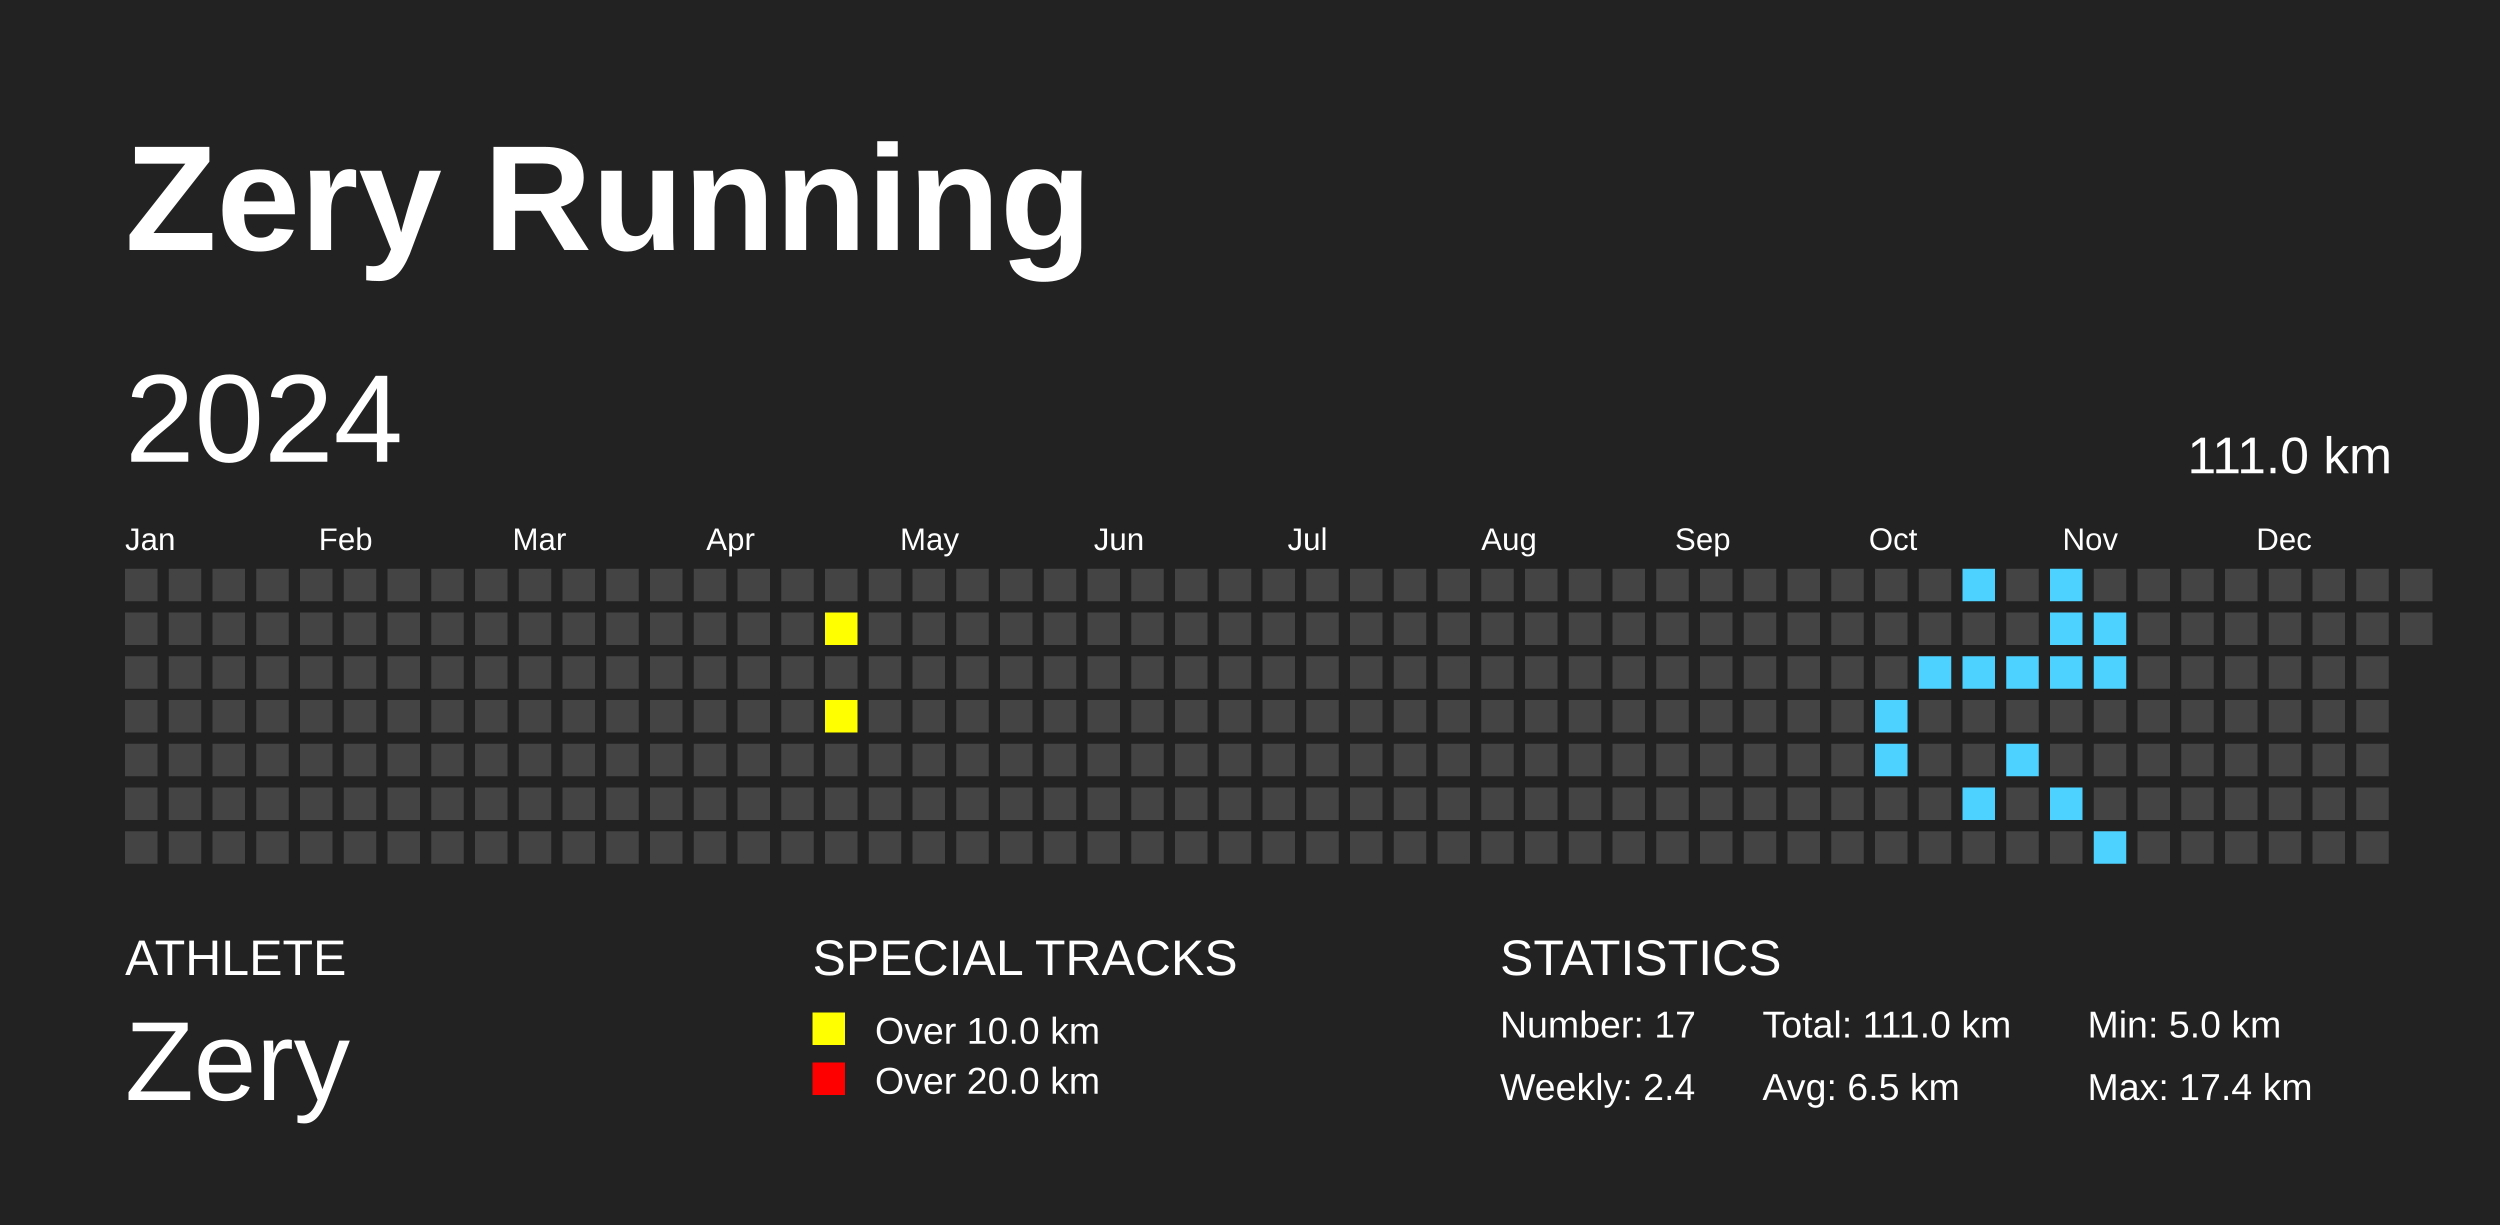
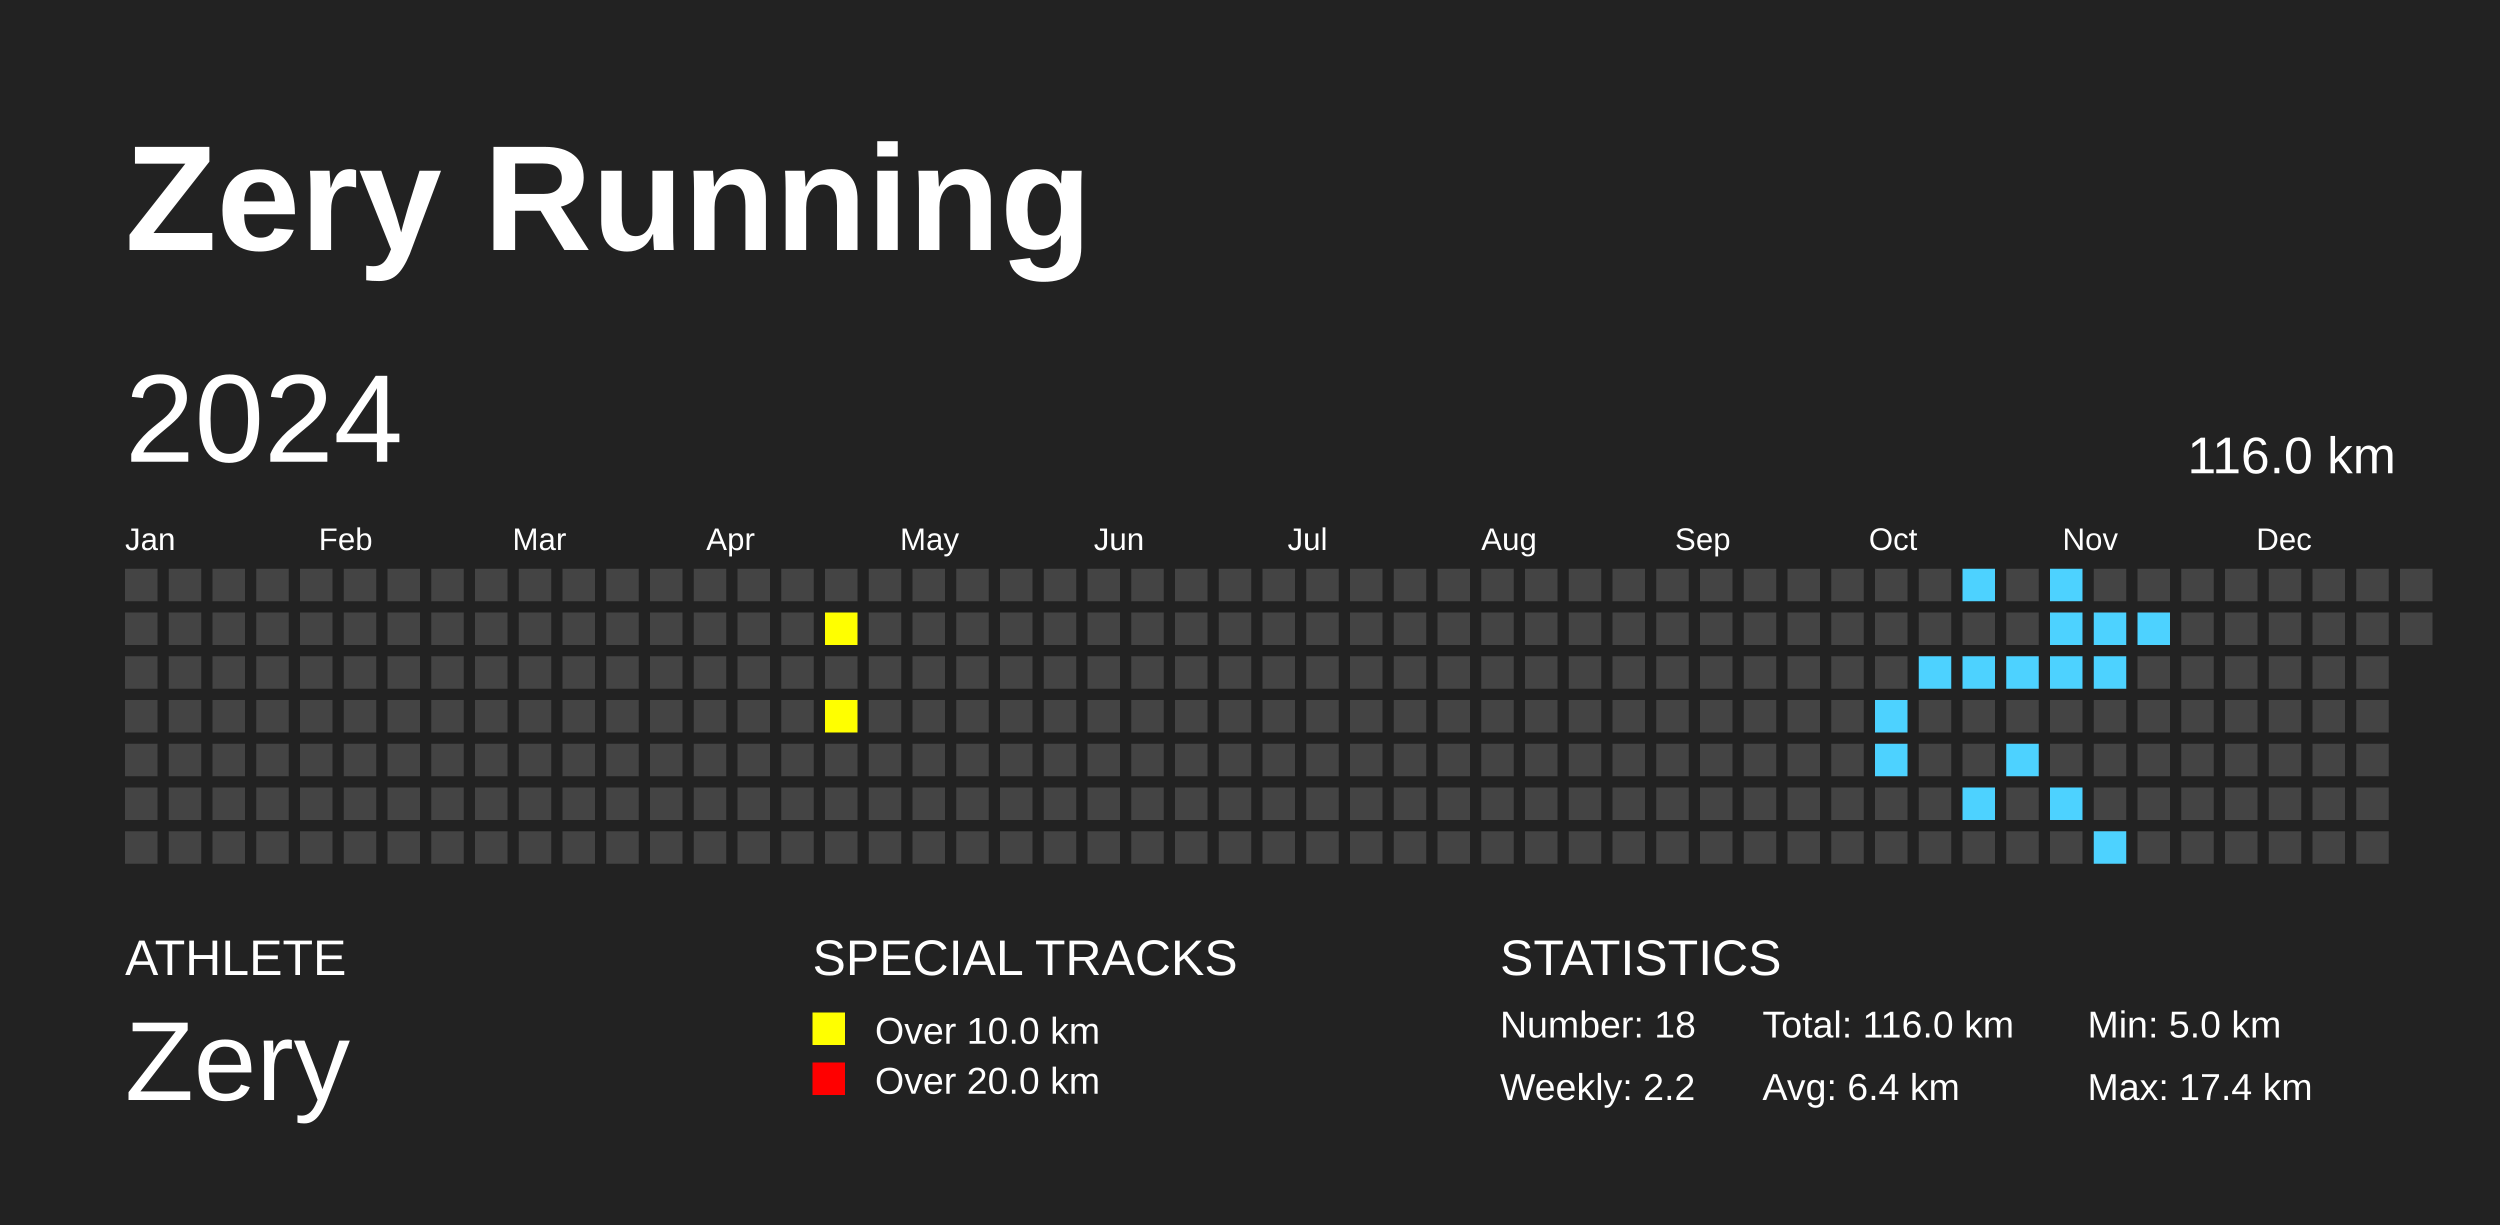
<svg xmlns="http://www.w3.org/2000/svg" baseProfile="full" height="98mm" version="1.1" viewBox="0,0,200,98" width="200mm">
  <defs />
  <rect fill="#222222" height="98" width="200" x="0" y="0" />
  <text fill="#FFFFFF" style="font-size:12px; font-family:Arial; font-weight:bold;" x="10" y="20">Zery Running</text>
  <text fill="#FFFFFF" style="font-size:4px; font-family:Arial" x="10" y="78">ATHLETE</text>
  <text fill="#FFFFFF" style="font-size:9px; font-family:Arial" x="10" y="88">Zery</text>
  <text fill="#FFFFFF" style="font-size:4px; font-family:Arial" x="65" y="78">SPECIAL TRACKS</text>
  <rect fill="yellow" height="2.6" width="2.6" x="65" y="81" />
  <text fill="#FFFFFF" style="font-size:3px; font-family:Arial" x="70" y="83.5">Over 10.0 km</text>
  <rect fill="red" height="2.6" width="2.6" x="65" y="85" />
  <text fill="#FFFFFF" style="font-size:3px; font-family:Arial" x="70" y="87.5">Over 20.0 km</text>
  <text fill="#FFFFFF" style="font-size:4px; font-family:Arial" x="120" y="78">STATISTICS</text>
-   <text fill="#FFFFFF" style="font-size:3px; font-family:Arial" x="120" y="83">Number: 17</text>
-   <text fill="#FFFFFF" style="font-size:3px; font-family:Arial" x="120" y="88">Weekly: 2.4</text>
-   <text fill="#FFFFFF" style="font-size:3px; font-family:Arial" x="141" y="83">Total: 111.0 km</text>
-   <text fill="#FFFFFF" style="font-size:3px; font-family:Arial" x="141" y="88">Avg: 6.5 km</text>
+   <text fill="#FFFFFF" style="font-size:3px; font-family:Arial" x="120" y="83">Number: 18</text>
+   <text fill="#FFFFFF" style="font-size:3px; font-family:Arial" x="120" y="88">Weekly: 2.2</text>
+   <text fill="#FFFFFF" style="font-size:3px; font-family:Arial" x="141" y="83">Total: 116.0 km</text>
+   <text fill="#FFFFFF" style="font-size:3px; font-family:Arial" x="141" y="88">Avg: 6.4 km</text>
  <text fill="#FFFFFF" style="font-size:3px; font-family:Arial" x="167" y="83">Min: 5.0 km</text>
  <text fill="#FFFFFF" style="font-size:3px; font-family:Arial" x="167" y="88">Max: 17.4 km</text>
  <text dominant-baseline="hanging" fill="#FFFFFF" style="font-size:10.0px; font-family:Arial;" x="10" y="30">2024</text>
-   <text dominant-baseline="hanging" fill="#FFFFFF" style="font-size:4.125px; font-family:Arial;" x="175" y="35">111.0 km</text>
+   <text dominant-baseline="hanging" fill="#FFFFFF" style="font-size:4.125px; font-family:Arial;" x="175" y="35">116.0 km</text>
  <text fill="#FFFFFF" style="font-size:2.5px; font-family:Arial" x="10.0" y="44">Jan</text>
  <text fill="#FFFFFF" style="font-size:2.5px; font-family:Arial" x="25.5" y="44">Feb</text>
  <text fill="#FFFFFF" style="font-size:2.5px; font-family:Arial" x="41.0" y="44">Mar</text>
  <text fill="#FFFFFF" style="font-size:2.5px; font-family:Arial" x="56.5" y="44">Apr</text>
  <text fill="#FFFFFF" style="font-size:2.5px; font-family:Arial" x="72.0" y="44">May</text>
  <text fill="#FFFFFF" style="font-size:2.5px; font-family:Arial" x="87.5" y="44">Jun</text>
  <text fill="#FFFFFF" style="font-size:2.5px; font-family:Arial" x="103.0" y="44">Jul</text>
  <text fill="#FFFFFF" style="font-size:2.5px; font-family:Arial" x="118.5" y="44">Aug</text>
  <text fill="#FFFFFF" style="font-size:2.5px; font-family:Arial" x="134.0" y="44">Sep</text>
  <text fill="#FFFFFF" style="font-size:2.5px; font-family:Arial" x="149.5" y="44">Oct</text>
  <text fill="#FFFFFF" style="font-size:2.5px; font-family:Arial" x="165.0" y="44">Nov</text>
  <text fill="#FFFFFF" style="font-size:2.5px; font-family:Arial" x="180.5" y="44">Dec</text>
  <rect fill="#444444" height="2.6" width="2.6" x="10.0" y="45.5" />
  <rect fill="#444444" height="2.6" width="2.6" x="10.0" y="49.0" />
  <rect fill="#444444" height="2.6" width="2.6" x="10.0" y="52.5" />
  <rect fill="#444444" height="2.6" width="2.6" x="10.0" y="56.0" />
  <rect fill="#444444" height="2.6" width="2.6" x="10.0" y="59.5" />
  <rect fill="#444444" height="2.6" width="2.6" x="10.0" y="63.0" />
  <rect fill="#444444" height="2.6" width="2.6" x="10.0" y="66.5" />
  <rect fill="#444444" height="2.6" width="2.6" x="13.5" y="45.5" />
  <rect fill="#444444" height="2.6" width="2.6" x="13.5" y="49.0" />
  <rect fill="#444444" height="2.6" width="2.6" x="13.5" y="52.5" />
  <rect fill="#444444" height="2.6" width="2.6" x="13.5" y="56.0" />
  <rect fill="#444444" height="2.6" width="2.6" x="13.5" y="59.5" />
  <rect fill="#444444" height="2.6" width="2.6" x="13.5" y="63.0" />
  <rect fill="#444444" height="2.6" width="2.6" x="13.5" y="66.5" />
  <rect fill="#444444" height="2.6" width="2.6" x="17.0" y="45.5" />
  <rect fill="#444444" height="2.6" width="2.6" x="17.0" y="49.0" />
  <rect fill="#444444" height="2.6" width="2.6" x="17.0" y="52.5" />
  <rect fill="#444444" height="2.6" width="2.6" x="17.0" y="56.0" />
  <rect fill="#444444" height="2.6" width="2.6" x="17.0" y="59.5" />
  <rect fill="#444444" height="2.6" width="2.6" x="17.0" y="63.0" />
  <rect fill="#444444" height="2.6" width="2.6" x="17.0" y="66.5" />
  <rect fill="#444444" height="2.6" width="2.6" x="20.5" y="45.5" />
  <rect fill="#444444" height="2.6" width="2.6" x="20.5" y="49.0" />
  <rect fill="#444444" height="2.6" width="2.6" x="20.5" y="52.5" />
  <rect fill="#444444" height="2.6" width="2.6" x="20.5" y="56.0" />
  <rect fill="#444444" height="2.6" width="2.6" x="20.5" y="59.5" />
  <rect fill="#444444" height="2.6" width="2.6" x="20.5" y="63.0" />
  <rect fill="#444444" height="2.6" width="2.6" x="20.5" y="66.5" />
  <rect fill="#444444" height="2.6" width="2.6" x="24.0" y="45.5" />
  <rect fill="#444444" height="2.6" width="2.6" x="24.0" y="49.0" />
  <rect fill="#444444" height="2.6" width="2.6" x="24.0" y="52.5" />
  <rect fill="#444444" height="2.6" width="2.6" x="24.0" y="56.0" />
  <rect fill="#444444" height="2.6" width="2.6" x="24.0" y="59.5" />
  <rect fill="#444444" height="2.6" width="2.6" x="24.0" y="63.0" />
  <rect fill="#444444" height="2.6" width="2.6" x="24.0" y="66.5" />
  <rect fill="#444444" height="2.6" width="2.6" x="27.5" y="45.5" />
  <rect fill="#444444" height="2.6" width="2.6" x="27.5" y="49.0" />
  <rect fill="#444444" height="2.6" width="2.6" x="27.5" y="52.5" />
  <rect fill="#444444" height="2.6" width="2.6" x="27.5" y="56.0" />
  <rect fill="#444444" height="2.6" width="2.6" x="27.5" y="59.5" />
  <rect fill="#444444" height="2.6" width="2.6" x="27.5" y="63.0" />
  <rect fill="#444444" height="2.6" width="2.6" x="27.5" y="66.5" />
  <rect fill="#444444" height="2.6" width="2.6" x="31.0" y="45.5" />
  <rect fill="#444444" height="2.6" width="2.6" x="31.0" y="49.0" />
  <rect fill="#444444" height="2.6" width="2.6" x="31.0" y="52.5" />
  <rect fill="#444444" height="2.6" width="2.6" x="31.0" y="56.0" />
  <rect fill="#444444" height="2.6" width="2.6" x="31.0" y="59.5" />
  <rect fill="#444444" height="2.6" width="2.6" x="31.0" y="63.0" />
  <rect fill="#444444" height="2.6" width="2.6" x="31.0" y="66.5" />
  <rect fill="#444444" height="2.6" width="2.6" x="34.5" y="45.5" />
  <rect fill="#444444" height="2.6" width="2.6" x="34.5" y="49.0" />
  <rect fill="#444444" height="2.6" width="2.6" x="34.5" y="52.5" />
  <rect fill="#444444" height="2.6" width="2.6" x="34.5" y="56.0" />
  <rect fill="#444444" height="2.6" width="2.6" x="34.5" y="59.5" />
  <rect fill="#444444" height="2.6" width="2.6" x="34.5" y="63.0" />
  <rect fill="#444444" height="2.6" width="2.6" x="34.5" y="66.5" />
  <rect fill="#444444" height="2.6" width="2.6" x="38.0" y="45.5" />
  <rect fill="#444444" height="2.6" width="2.6" x="38.0" y="49.0" />
  <rect fill="#444444" height="2.6" width="2.6" x="38.0" y="52.5" />
  <rect fill="#444444" height="2.6" width="2.6" x="38.0" y="56.0" />
  <rect fill="#444444" height="2.6" width="2.6" x="38.0" y="59.5" />
  <rect fill="#444444" height="2.6" width="2.6" x="38.0" y="63.0" />
  <rect fill="#444444" height="2.6" width="2.6" x="38.0" y="66.5" />
  <rect fill="#444444" height="2.6" width="2.6" x="41.5" y="45.5" />
  <rect fill="#444444" height="2.6" width="2.6" x="41.5" y="49.0" />
  <rect fill="#444444" height="2.6" width="2.6" x="41.5" y="52.5" />
  <rect fill="#444444" height="2.6" width="2.6" x="41.5" y="56.0" />
  <rect fill="#444444" height="2.6" width="2.6" x="41.5" y="59.5" />
  <rect fill="#444444" height="2.6" width="2.6" x="41.5" y="63.0" />
  <rect fill="#444444" height="2.6" width="2.6" x="41.5" y="66.5" />
  <rect fill="#444444" height="2.6" width="2.6" x="45.0" y="45.5" />
  <rect fill="#444444" height="2.6" width="2.6" x="45.0" y="49.0" />
  <rect fill="#444444" height="2.6" width="2.6" x="45.0" y="52.5" />
  <rect fill="#444444" height="2.6" width="2.6" x="45.0" y="56.0" />
  <rect fill="#444444" height="2.6" width="2.6" x="45.0" y="59.5" />
  <rect fill="#444444" height="2.6" width="2.6" x="45.0" y="63.0" />
  <rect fill="#444444" height="2.6" width="2.6" x="45.0" y="66.5" />
  <rect fill="#444444" height="2.6" width="2.6" x="48.5" y="45.5" />
  <rect fill="#444444" height="2.6" width="2.6" x="48.5" y="49.0" />
  <rect fill="#444444" height="2.6" width="2.6" x="48.5" y="52.5" />
  <rect fill="#444444" height="2.6" width="2.6" x="48.5" y="56.0" />
  <rect fill="#444444" height="2.6" width="2.6" x="48.5" y="59.5" />
  <rect fill="#444444" height="2.6" width="2.6" x="48.5" y="63.0" />
  <rect fill="#444444" height="2.6" width="2.6" x="48.5" y="66.5" />
  <rect fill="#444444" height="2.6" width="2.6" x="52.0" y="45.5" />
  <rect fill="#444444" height="2.6" width="2.6" x="52.0" y="49.0" />
  <rect fill="#444444" height="2.6" width="2.6" x="52.0" y="52.5" />
  <rect fill="#444444" height="2.6" width="2.6" x="52.0" y="56.0" />
  <rect fill="#444444" height="2.6" width="2.6" x="52.0" y="59.5" />
  <rect fill="#444444" height="2.6" width="2.6" x="52.0" y="63.0" />
  <rect fill="#444444" height="2.6" width="2.6" x="52.0" y="66.5" />
  <rect fill="#444444" height="2.6" width="2.6" x="55.5" y="45.5" />
  <rect fill="#444444" height="2.6" width="2.6" x="55.5" y="49.0" />
  <rect fill="#444444" height="2.6" width="2.6" x="55.5" y="52.5" />
  <rect fill="#444444" height="2.6" width="2.6" x="55.5" y="56.0" />
  <rect fill="#444444" height="2.6" width="2.6" x="55.5" y="59.5" />
  <rect fill="#444444" height="2.6" width="2.6" x="55.5" y="63.0" />
  <rect fill="#444444" height="2.6" width="2.6" x="55.5" y="66.5" />
  <rect fill="#444444" height="2.6" width="2.6" x="59.0" y="45.5" />
  <rect fill="#444444" height="2.6" width="2.6" x="59.0" y="49.0" />
  <rect fill="#444444" height="2.6" width="2.6" x="59.0" y="52.5" />
  <rect fill="#444444" height="2.6" width="2.6" x="59.0" y="56.0" />
  <rect fill="#444444" height="2.6" width="2.6" x="59.0" y="59.5" />
  <rect fill="#444444" height="2.6" width="2.6" x="59.0" y="63.0" />
  <rect fill="#444444" height="2.6" width="2.6" x="59.0" y="66.5" />
  <rect fill="#444444" height="2.6" width="2.6" x="62.5" y="45.5" />
  <rect fill="#444444" height="2.6" width="2.6" x="62.5" y="49.0" />
  <rect fill="#444444" height="2.6" width="2.6" x="62.5" y="52.5" />
  <rect fill="#444444" height="2.6" width="2.6" x="62.5" y="56.0" />
  <rect fill="#444444" height="2.6" width="2.6" x="62.5" y="59.5" />
  <rect fill="#444444" height="2.6" width="2.6" x="62.5" y="63.0" />
  <rect fill="#444444" height="2.6" width="2.6" x="62.5" y="66.5" />
  <rect fill="#444444" height="2.6" width="2.6" x="66.0" y="45.5" />
  <rect fill="yellow" height="2.6" width="2.6" x="66.0" y="49.0" />
  <rect fill="#444444" height="2.6" width="2.6" x="66.0" y="52.5" />
  <rect fill="yellow" height="2.6" width="2.6" x="66.0" y="56.0" />
  <rect fill="#444444" height="2.6" width="2.6" x="66.0" y="59.5" />
  <rect fill="#444444" height="2.6" width="2.6" x="66.0" y="63.0" />
  <rect fill="#444444" height="2.6" width="2.6" x="66.0" y="66.5" />
  <rect fill="#444444" height="2.6" width="2.6" x="69.5" y="45.5" />
  <rect fill="#444444" height="2.6" width="2.6" x="69.5" y="49.0" />
  <rect fill="#444444" height="2.6" width="2.6" x="69.5" y="52.5" />
  <rect fill="#444444" height="2.6" width="2.6" x="69.5" y="56.0" />
  <rect fill="#444444" height="2.6" width="2.6" x="69.5" y="59.5" />
  <rect fill="#444444" height="2.6" width="2.6" x="69.5" y="63.0" />
  <rect fill="#444444" height="2.6" width="2.6" x="69.5" y="66.5" />
  <rect fill="#444444" height="2.6" width="2.6" x="73.0" y="45.5" />
  <rect fill="#444444" height="2.6" width="2.6" x="73.0" y="49.0" />
  <rect fill="#444444" height="2.6" width="2.6" x="73.0" y="52.5" />
  <rect fill="#444444" height="2.6" width="2.6" x="73.0" y="56.0" />
  <rect fill="#444444" height="2.6" width="2.6" x="73.0" y="59.5" />
  <rect fill="#444444" height="2.6" width="2.6" x="73.0" y="63.0" />
  <rect fill="#444444" height="2.6" width="2.6" x="73.0" y="66.5" />
  <rect fill="#444444" height="2.6" width="2.6" x="76.5" y="45.5" />
  <rect fill="#444444" height="2.6" width="2.6" x="76.5" y="49.0" />
  <rect fill="#444444" height="2.6" width="2.6" x="76.5" y="52.5" />
  <rect fill="#444444" height="2.6" width="2.6" x="76.5" y="56.0" />
  <rect fill="#444444" height="2.6" width="2.6" x="76.5" y="59.5" />
  <rect fill="#444444" height="2.6" width="2.6" x="76.5" y="63.0" />
  <rect fill="#444444" height="2.6" width="2.6" x="76.5" y="66.5" />
  <rect fill="#444444" height="2.6" width="2.6" x="80.0" y="45.5" />
  <rect fill="#444444" height="2.6" width="2.6" x="80.0" y="49.0" />
  <rect fill="#444444" height="2.6" width="2.6" x="80.0" y="52.5" />
  <rect fill="#444444" height="2.6" width="2.6" x="80.0" y="56.0" />
  <rect fill="#444444" height="2.6" width="2.6" x="80.0" y="59.5" />
  <rect fill="#444444" height="2.6" width="2.6" x="80.0" y="63.0" />
  <rect fill="#444444" height="2.6" width="2.6" x="80.0" y="66.5" />
  <rect fill="#444444" height="2.6" width="2.6" x="83.5" y="45.5" />
  <rect fill="#444444" height="2.6" width="2.6" x="83.5" y="49.0" />
  <rect fill="#444444" height="2.6" width="2.6" x="83.5" y="52.5" />
  <rect fill="#444444" height="2.6" width="2.6" x="83.5" y="56.0" />
  <rect fill="#444444" height="2.6" width="2.6" x="83.5" y="59.5" />
  <rect fill="#444444" height="2.6" width="2.6" x="83.5" y="63.0" />
  <rect fill="#444444" height="2.6" width="2.6" x="83.5" y="66.5" />
  <rect fill="#444444" height="2.6" width="2.6" x="87.0" y="45.5" />
  <rect fill="#444444" height="2.6" width="2.6" x="87.0" y="49.0" />
  <rect fill="#444444" height="2.6" width="2.6" x="87.0" y="52.5" />
  <rect fill="#444444" height="2.6" width="2.6" x="87.0" y="56.0" />
  <rect fill="#444444" height="2.6" width="2.6" x="87.0" y="59.5" />
  <rect fill="#444444" height="2.6" width="2.6" x="87.0" y="63.0" />
  <rect fill="#444444" height="2.6" width="2.6" x="87.0" y="66.5" />
  <rect fill="#444444" height="2.6" width="2.6" x="90.5" y="45.5" />
  <rect fill="#444444" height="2.6" width="2.6" x="90.5" y="49.0" />
  <rect fill="#444444" height="2.6" width="2.6" x="90.5" y="52.5" />
  <rect fill="#444444" height="2.6" width="2.6" x="90.5" y="56.0" />
  <rect fill="#444444" height="2.6" width="2.6" x="90.5" y="59.5" />
  <rect fill="#444444" height="2.6" width="2.6" x="90.5" y="63.0" />
  <rect fill="#444444" height="2.6" width="2.6" x="90.5" y="66.5" />
  <rect fill="#444444" height="2.6" width="2.6" x="94.0" y="45.5" />
  <rect fill="#444444" height="2.6" width="2.6" x="94.0" y="49.0" />
  <rect fill="#444444" height="2.6" width="2.6" x="94.0" y="52.5" />
  <rect fill="#444444" height="2.6" width="2.6" x="94.0" y="56.0" />
  <rect fill="#444444" height="2.6" width="2.6" x="94.0" y="59.5" />
  <rect fill="#444444" height="2.6" width="2.6" x="94.0" y="63.0" />
  <rect fill="#444444" height="2.6" width="2.6" x="94.0" y="66.5" />
  <rect fill="#444444" height="2.6" width="2.6" x="97.5" y="45.5" />
  <rect fill="#444444" height="2.6" width="2.6" x="97.5" y="49.0" />
  <rect fill="#444444" height="2.6" width="2.6" x="97.5" y="52.5" />
  <rect fill="#444444" height="2.6" width="2.6" x="97.5" y="56.0" />
  <rect fill="#444444" height="2.6" width="2.6" x="97.5" y="59.5" />
  <rect fill="#444444" height="2.6" width="2.6" x="97.5" y="63.0" />
  <rect fill="#444444" height="2.6" width="2.6" x="97.5" y="66.5" />
  <rect fill="#444444" height="2.6" width="2.6" x="101.0" y="45.5" />
  <rect fill="#444444" height="2.6" width="2.6" x="101.0" y="49.0" />
  <rect fill="#444444" height="2.6" width="2.6" x="101.0" y="52.5" />
  <rect fill="#444444" height="2.6" width="2.6" x="101.0" y="56.0" />
  <rect fill="#444444" height="2.6" width="2.6" x="101.0" y="59.5" />
  <rect fill="#444444" height="2.6" width="2.6" x="101.0" y="63.0" />
  <rect fill="#444444" height="2.6" width="2.6" x="101.0" y="66.5" />
  <rect fill="#444444" height="2.6" width="2.6" x="104.5" y="45.5" />
  <rect fill="#444444" height="2.6" width="2.6" x="104.5" y="49.0" />
  <rect fill="#444444" height="2.6" width="2.6" x="104.5" y="52.5" />
  <rect fill="#444444" height="2.6" width="2.6" x="104.5" y="56.0" />
  <rect fill="#444444" height="2.6" width="2.6" x="104.5" y="59.5" />
  <rect fill="#444444" height="2.6" width="2.6" x="104.5" y="63.0" />
  <rect fill="#444444" height="2.6" width="2.6" x="104.5" y="66.5" />
  <rect fill="#444444" height="2.6" width="2.6" x="108.0" y="45.5" />
  <rect fill="#444444" height="2.6" width="2.6" x="108.0" y="49.0" />
  <rect fill="#444444" height="2.6" width="2.6" x="108.0" y="52.5" />
  <rect fill="#444444" height="2.6" width="2.6" x="108.0" y="56.0" />
  <rect fill="#444444" height="2.6" width="2.6" x="108.0" y="59.5" />
  <rect fill="#444444" height="2.6" width="2.6" x="108.0" y="63.0" />
  <rect fill="#444444" height="2.6" width="2.6" x="108.0" y="66.5" />
  <rect fill="#444444" height="2.6" width="2.6" x="111.5" y="45.5" />
  <rect fill="#444444" height="2.6" width="2.6" x="111.5" y="49.0" />
  <rect fill="#444444" height="2.6" width="2.6" x="111.5" y="52.5" />
  <rect fill="#444444" height="2.6" width="2.6" x="111.5" y="56.0" />
  <rect fill="#444444" height="2.6" width="2.6" x="111.5" y="59.5" />
  <rect fill="#444444" height="2.6" width="2.6" x="111.5" y="63.0" />
  <rect fill="#444444" height="2.6" width="2.6" x="111.5" y="66.5" />
  <rect fill="#444444" height="2.6" width="2.6" x="115.0" y="45.5" />
  <rect fill="#444444" height="2.6" width="2.6" x="115.0" y="49.0" />
  <rect fill="#444444" height="2.6" width="2.6" x="115.0" y="52.5" />
  <rect fill="#444444" height="2.6" width="2.6" x="115.0" y="56.0" />
  <rect fill="#444444" height="2.6" width="2.6" x="115.0" y="59.5" />
  <rect fill="#444444" height="2.6" width="2.6" x="115.0" y="63.0" />
  <rect fill="#444444" height="2.6" width="2.6" x="115.0" y="66.5" />
  <rect fill="#444444" height="2.6" width="2.6" x="118.5" y="45.5" />
  <rect fill="#444444" height="2.6" width="2.6" x="118.5" y="49.0" />
  <rect fill="#444444" height="2.6" width="2.6" x="118.5" y="52.5" />
  <rect fill="#444444" height="2.6" width="2.6" x="118.5" y="56.0" />
  <rect fill="#444444" height="2.6" width="2.6" x="118.5" y="59.5" />
  <rect fill="#444444" height="2.6" width="2.6" x="118.5" y="63.0" />
  <rect fill="#444444" height="2.6" width="2.6" x="118.5" y="66.5" />
  <rect fill="#444444" height="2.6" width="2.6" x="122.0" y="45.5" />
  <rect fill="#444444" height="2.6" width="2.6" x="122.0" y="49.0" />
  <rect fill="#444444" height="2.6" width="2.6" x="122.0" y="52.5" />
  <rect fill="#444444" height="2.6" width="2.6" x="122.0" y="56.0" />
  <rect fill="#444444" height="2.6" width="2.6" x="122.0" y="59.5" />
  <rect fill="#444444" height="2.6" width="2.6" x="122.0" y="63.0" />
  <rect fill="#444444" height="2.6" width="2.6" x="122.0" y="66.5" />
  <rect fill="#444444" height="2.6" width="2.6" x="125.5" y="45.5" />
  <rect fill="#444444" height="2.6" width="2.6" x="125.5" y="49.0" />
  <rect fill="#444444" height="2.6" width="2.6" x="125.5" y="52.5" />
  <rect fill="#444444" height="2.6" width="2.6" x="125.5" y="56.0" />
  <rect fill="#444444" height="2.6" width="2.6" x="125.5" y="59.5" />
  <rect fill="#444444" height="2.6" width="2.6" x="125.5" y="63.0" />
  <rect fill="#444444" height="2.6" width="2.6" x="125.5" y="66.5" />
  <rect fill="#444444" height="2.6" width="2.6" x="129.0" y="45.5" />
  <rect fill="#444444" height="2.6" width="2.6" x="129.0" y="49.0" />
  <rect fill="#444444" height="2.6" width="2.6" x="129.0" y="52.5" />
  <rect fill="#444444" height="2.6" width="2.6" x="129.0" y="56.0" />
  <rect fill="#444444" height="2.6" width="2.6" x="129.0" y="59.5" />
  <rect fill="#444444" height="2.6" width="2.6" x="129.0" y="63.0" />
  <rect fill="#444444" height="2.6" width="2.6" x="129.0" y="66.5" />
  <rect fill="#444444" height="2.6" width="2.6" x="132.5" y="45.5" />
  <rect fill="#444444" height="2.6" width="2.6" x="132.5" y="49.0" />
  <rect fill="#444444" height="2.6" width="2.6" x="132.5" y="52.5" />
  <rect fill="#444444" height="2.6" width="2.6" x="132.5" y="56.0" />
  <rect fill="#444444" height="2.6" width="2.6" x="132.5" y="59.5" />
  <rect fill="#444444" height="2.6" width="2.6" x="132.5" y="63.0" />
  <rect fill="#444444" height="2.6" width="2.6" x="132.5" y="66.5" />
  <rect fill="#444444" height="2.6" width="2.6" x="136.0" y="45.5" />
  <rect fill="#444444" height="2.6" width="2.6" x="136.0" y="49.0" />
  <rect fill="#444444" height="2.6" width="2.6" x="136.0" y="52.5" />
  <rect fill="#444444" height="2.6" width="2.6" x="136.0" y="56.0" />
  <rect fill="#444444" height="2.6" width="2.6" x="136.0" y="59.5" />
  <rect fill="#444444" height="2.6" width="2.6" x="136.0" y="63.0" />
  <rect fill="#444444" height="2.6" width="2.6" x="136.0" y="66.5" />
  <rect fill="#444444" height="2.6" width="2.6" x="139.5" y="45.5" />
  <rect fill="#444444" height="2.6" width="2.6" x="139.5" y="49.0" />
  <rect fill="#444444" height="2.6" width="2.6" x="139.5" y="52.5" />
  <rect fill="#444444" height="2.6" width="2.6" x="139.5" y="56.0" />
  <rect fill="#444444" height="2.6" width="2.6" x="139.5" y="59.5" />
  <rect fill="#444444" height="2.6" width="2.6" x="139.5" y="63.0" />
  <rect fill="#444444" height="2.6" width="2.6" x="139.5" y="66.5" />
  <rect fill="#444444" height="2.6" width="2.6" x="143.0" y="45.5" />
  <rect fill="#444444" height="2.6" width="2.6" x="143.0" y="49.0" />
  <rect fill="#444444" height="2.6" width="2.6" x="143.0" y="52.5" />
  <rect fill="#444444" height="2.6" width="2.6" x="143.0" y="56.0" />
  <rect fill="#444444" height="2.6" width="2.6" x="143.0" y="59.5" />
  <rect fill="#444444" height="2.6" width="2.6" x="143.0" y="63.0" />
  <rect fill="#444444" height="2.6" width="2.6" x="143.0" y="66.5" />
  <rect fill="#444444" height="2.6" width="2.6" x="146.5" y="45.5" />
  <rect fill="#444444" height="2.6" width="2.6" x="146.5" y="49.0" />
  <rect fill="#444444" height="2.6" width="2.6" x="146.5" y="52.5" />
  <rect fill="#444444" height="2.6" width="2.6" x="146.5" y="56.0" />
  <rect fill="#444444" height="2.6" width="2.6" x="146.5" y="59.5" />
  <rect fill="#444444" height="2.6" width="2.6" x="146.5" y="63.0" />
  <rect fill="#444444" height="2.6" width="2.6" x="146.5" y="66.5" />
  <rect fill="#444444" height="2.6" width="2.6" x="150.0" y="45.5" />
  <rect fill="#444444" height="2.6" width="2.6" x="150.0" y="49.0" />
  <rect fill="#444444" height="2.6" width="2.6" x="150.0" y="52.5" />
  <rect fill="#4DD2FF" height="2.6" width="2.6" x="150.0" y="56.0" />
  <rect fill="#4DD2FF" height="2.6" width="2.6" x="150.0" y="59.5" />
  <rect fill="#444444" height="2.6" width="2.6" x="150.0" y="63.0" />
  <rect fill="#444444" height="2.6" width="2.6" x="150.0" y="66.5" />
  <rect fill="#444444" height="2.6" width="2.6" x="153.5" y="45.5" />
  <rect fill="#444444" height="2.6" width="2.6" x="153.5" y="49.0" />
  <rect fill="#4DD2FF" height="2.6" width="2.6" x="153.5" y="52.5" />
  <rect fill="#444444" height="2.6" width="2.6" x="153.5" y="56.0" />
  <rect fill="#444444" height="2.6" width="2.6" x="153.5" y="59.5" />
  <rect fill="#444444" height="2.6" width="2.6" x="153.5" y="63.0" />
  <rect fill="#444444" height="2.6" width="2.6" x="153.5" y="66.5" />
  <rect fill="#4DD2FF" height="2.6" width="2.6" x="157.0" y="45.5" />
  <rect fill="#444444" height="2.6" width="2.6" x="157.0" y="49.0" />
  <rect fill="#4DD2FF" height="2.6" width="2.6" x="157.0" y="52.5" />
  <rect fill="#444444" height="2.6" width="2.6" x="157.0" y="56.0" />
  <rect fill="#444444" height="2.6" width="2.6" x="157.0" y="59.5" />
  <rect fill="#4DD2FF" height="2.6" width="2.6" x="157.0" y="63.0" />
  <rect fill="#444444" height="2.6" width="2.6" x="157.0" y="66.5" />
  <rect fill="#444444" height="2.6" width="2.6" x="160.5" y="45.5" />
  <rect fill="#444444" height="2.6" width="2.6" x="160.5" y="49.0" />
  <rect fill="#4DD2FF" height="2.6" width="2.6" x="160.5" y="52.5" />
  <rect fill="#444444" height="2.6" width="2.6" x="160.5" y="56.0" />
  <rect fill="#4DD2FF" height="2.6" width="2.6" x="160.5" y="59.5" />
  <rect fill="#444444" height="2.6" width="2.6" x="160.5" y="63.0" />
  <rect fill="#444444" height="2.6" width="2.6" x="160.5" y="66.5" />
  <rect fill="#4DD2FF" height="2.6" width="2.6" x="164.0" y="45.5" />
  <rect fill="#4DD2FF" height="2.6" width="2.6" x="164.0" y="49.0" />
  <rect fill="#4DD2FF" height="2.6" width="2.6" x="164.0" y="52.5" />
  <rect fill="#444444" height="2.6" width="2.6" x="164.0" y="56.0" />
  <rect fill="#444444" height="2.6" width="2.6" x="164.0" y="59.5" />
  <rect fill="#4DD2FF" height="2.6" width="2.6" x="164.0" y="63.0" />
  <rect fill="#444444" height="2.6" width="2.6" x="164.0" y="66.5" />
  <rect fill="#444444" height="2.6" width="2.6" x="167.5" y="45.5" />
  <rect fill="#4DD2FF" height="2.6" width="2.6" x="167.5" y="49.0" />
  <rect fill="#4DD2FF" height="2.6" width="2.6" x="167.5" y="52.5" />
  <rect fill="#444444" height="2.6" width="2.6" x="167.5" y="56.0" />
  <rect fill="#444444" height="2.6" width="2.6" x="167.5" y="59.5" />
  <rect fill="#444444" height="2.6" width="2.6" x="167.5" y="63.0" />
  <rect fill="#4DD2FF" height="2.6" width="2.6" x="167.5" y="66.5" />
  <rect fill="#444444" height="2.6" width="2.6" x="171.0" y="45.5" />
-   <rect fill="#444444" height="2.6" width="2.6" x="171.0" y="49.0" />
+   <rect fill="#4DD2FF" height="2.6" width="2.6" x="171.0" y="49.0" />
  <rect fill="#444444" height="2.6" width="2.6" x="171.0" y="52.5" />
  <rect fill="#444444" height="2.6" width="2.6" x="171.0" y="56.0" />
  <rect fill="#444444" height="2.6" width="2.6" x="171.0" y="59.5" />
  <rect fill="#444444" height="2.6" width="2.6" x="171.0" y="63.0" />
  <rect fill="#444444" height="2.6" width="2.6" x="171.0" y="66.5" />
  <rect fill="#444444" height="2.6" width="2.6" x="174.5" y="45.5" />
  <rect fill="#444444" height="2.6" width="2.6" x="174.5" y="49.0" />
  <rect fill="#444444" height="2.6" width="2.6" x="174.5" y="52.5" />
  <rect fill="#444444" height="2.6" width="2.6" x="174.5" y="56.0" />
  <rect fill="#444444" height="2.6" width="2.6" x="174.5" y="59.5" />
  <rect fill="#444444" height="2.6" width="2.6" x="174.5" y="63.0" />
  <rect fill="#444444" height="2.6" width="2.6" x="174.5" y="66.5" />
  <rect fill="#444444" height="2.6" width="2.6" x="178.0" y="45.5" />
  <rect fill="#444444" height="2.6" width="2.6" x="178.0" y="49.0" />
  <rect fill="#444444" height="2.6" width="2.6" x="178.0" y="52.5" />
  <rect fill="#444444" height="2.6" width="2.6" x="178.0" y="56.0" />
  <rect fill="#444444" height="2.6" width="2.6" x="178.0" y="59.5" />
  <rect fill="#444444" height="2.6" width="2.6" x="178.0" y="63.0" />
  <rect fill="#444444" height="2.6" width="2.6" x="178.0" y="66.5" />
  <rect fill="#444444" height="2.6" width="2.6" x="181.5" y="45.5" />
  <rect fill="#444444" height="2.6" width="2.6" x="181.5" y="49.0" />
  <rect fill="#444444" height="2.6" width="2.6" x="181.5" y="52.5" />
  <rect fill="#444444" height="2.6" width="2.6" x="181.5" y="56.0" />
  <rect fill="#444444" height="2.6" width="2.6" x="181.5" y="59.5" />
  <rect fill="#444444" height="2.6" width="2.6" x="181.5" y="63.0" />
  <rect fill="#444444" height="2.6" width="2.6" x="181.5" y="66.5" />
  <rect fill="#444444" height="2.6" width="2.6" x="185.0" y="45.5" />
  <rect fill="#444444" height="2.6" width="2.6" x="185.0" y="49.0" />
  <rect fill="#444444" height="2.6" width="2.6" x="185.0" y="52.5" />
  <rect fill="#444444" height="2.6" width="2.6" x="185.0" y="56.0" />
  <rect fill="#444444" height="2.6" width="2.6" x="185.0" y="59.5" />
  <rect fill="#444444" height="2.6" width="2.6" x="185.0" y="63.0" />
  <rect fill="#444444" height="2.6" width="2.6" x="185.0" y="66.5" />
  <rect fill="#444444" height="2.6" width="2.6" x="188.5" y="45.5" />
  <rect fill="#444444" height="2.6" width="2.6" x="188.5" y="49.0" />
  <rect fill="#444444" height="2.6" width="2.6" x="188.5" y="52.5" />
  <rect fill="#444444" height="2.6" width="2.6" x="188.5" y="56.0" />
  <rect fill="#444444" height="2.6" width="2.6" x="188.5" y="59.5" />
  <rect fill="#444444" height="2.6" width="2.6" x="188.5" y="63.0" />
  <rect fill="#444444" height="2.6" width="2.6" x="188.5" y="66.5" />
  <rect fill="#444444" height="2.6" width="2.6" x="192.0" y="45.5" />
  <rect fill="#444444" height="2.6" width="2.6" x="192.0" y="49.0" />
</svg>
